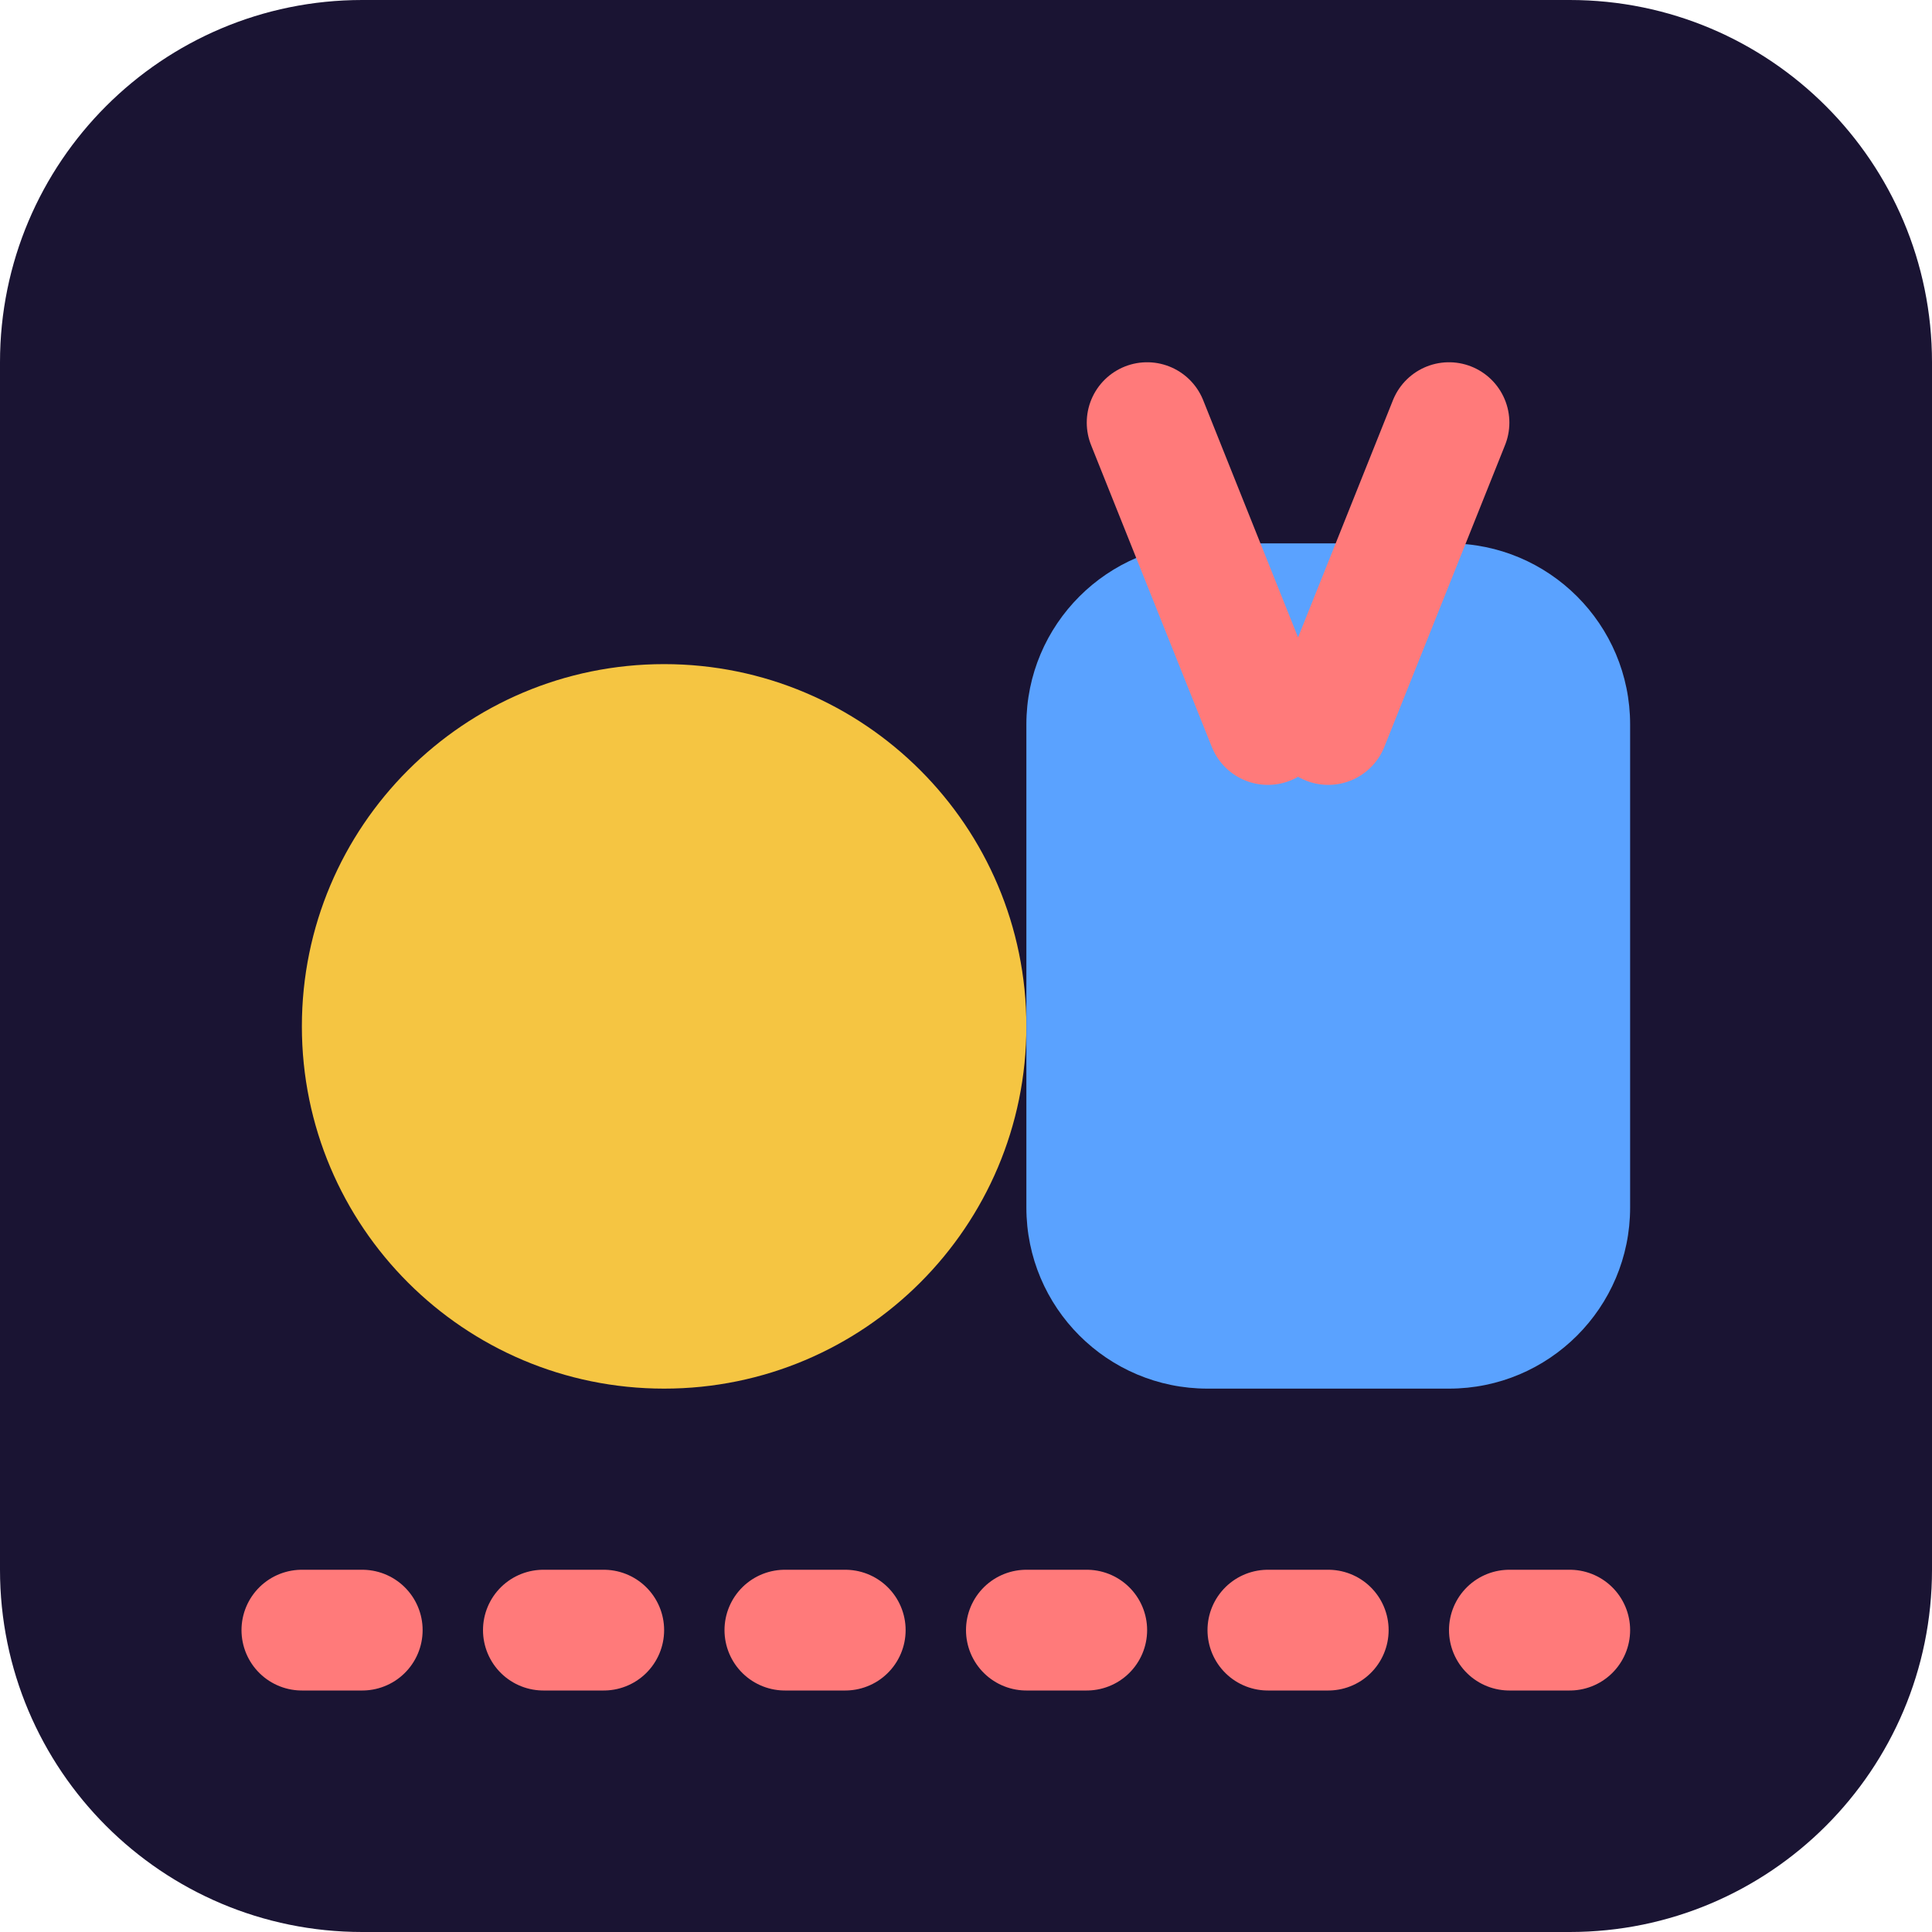
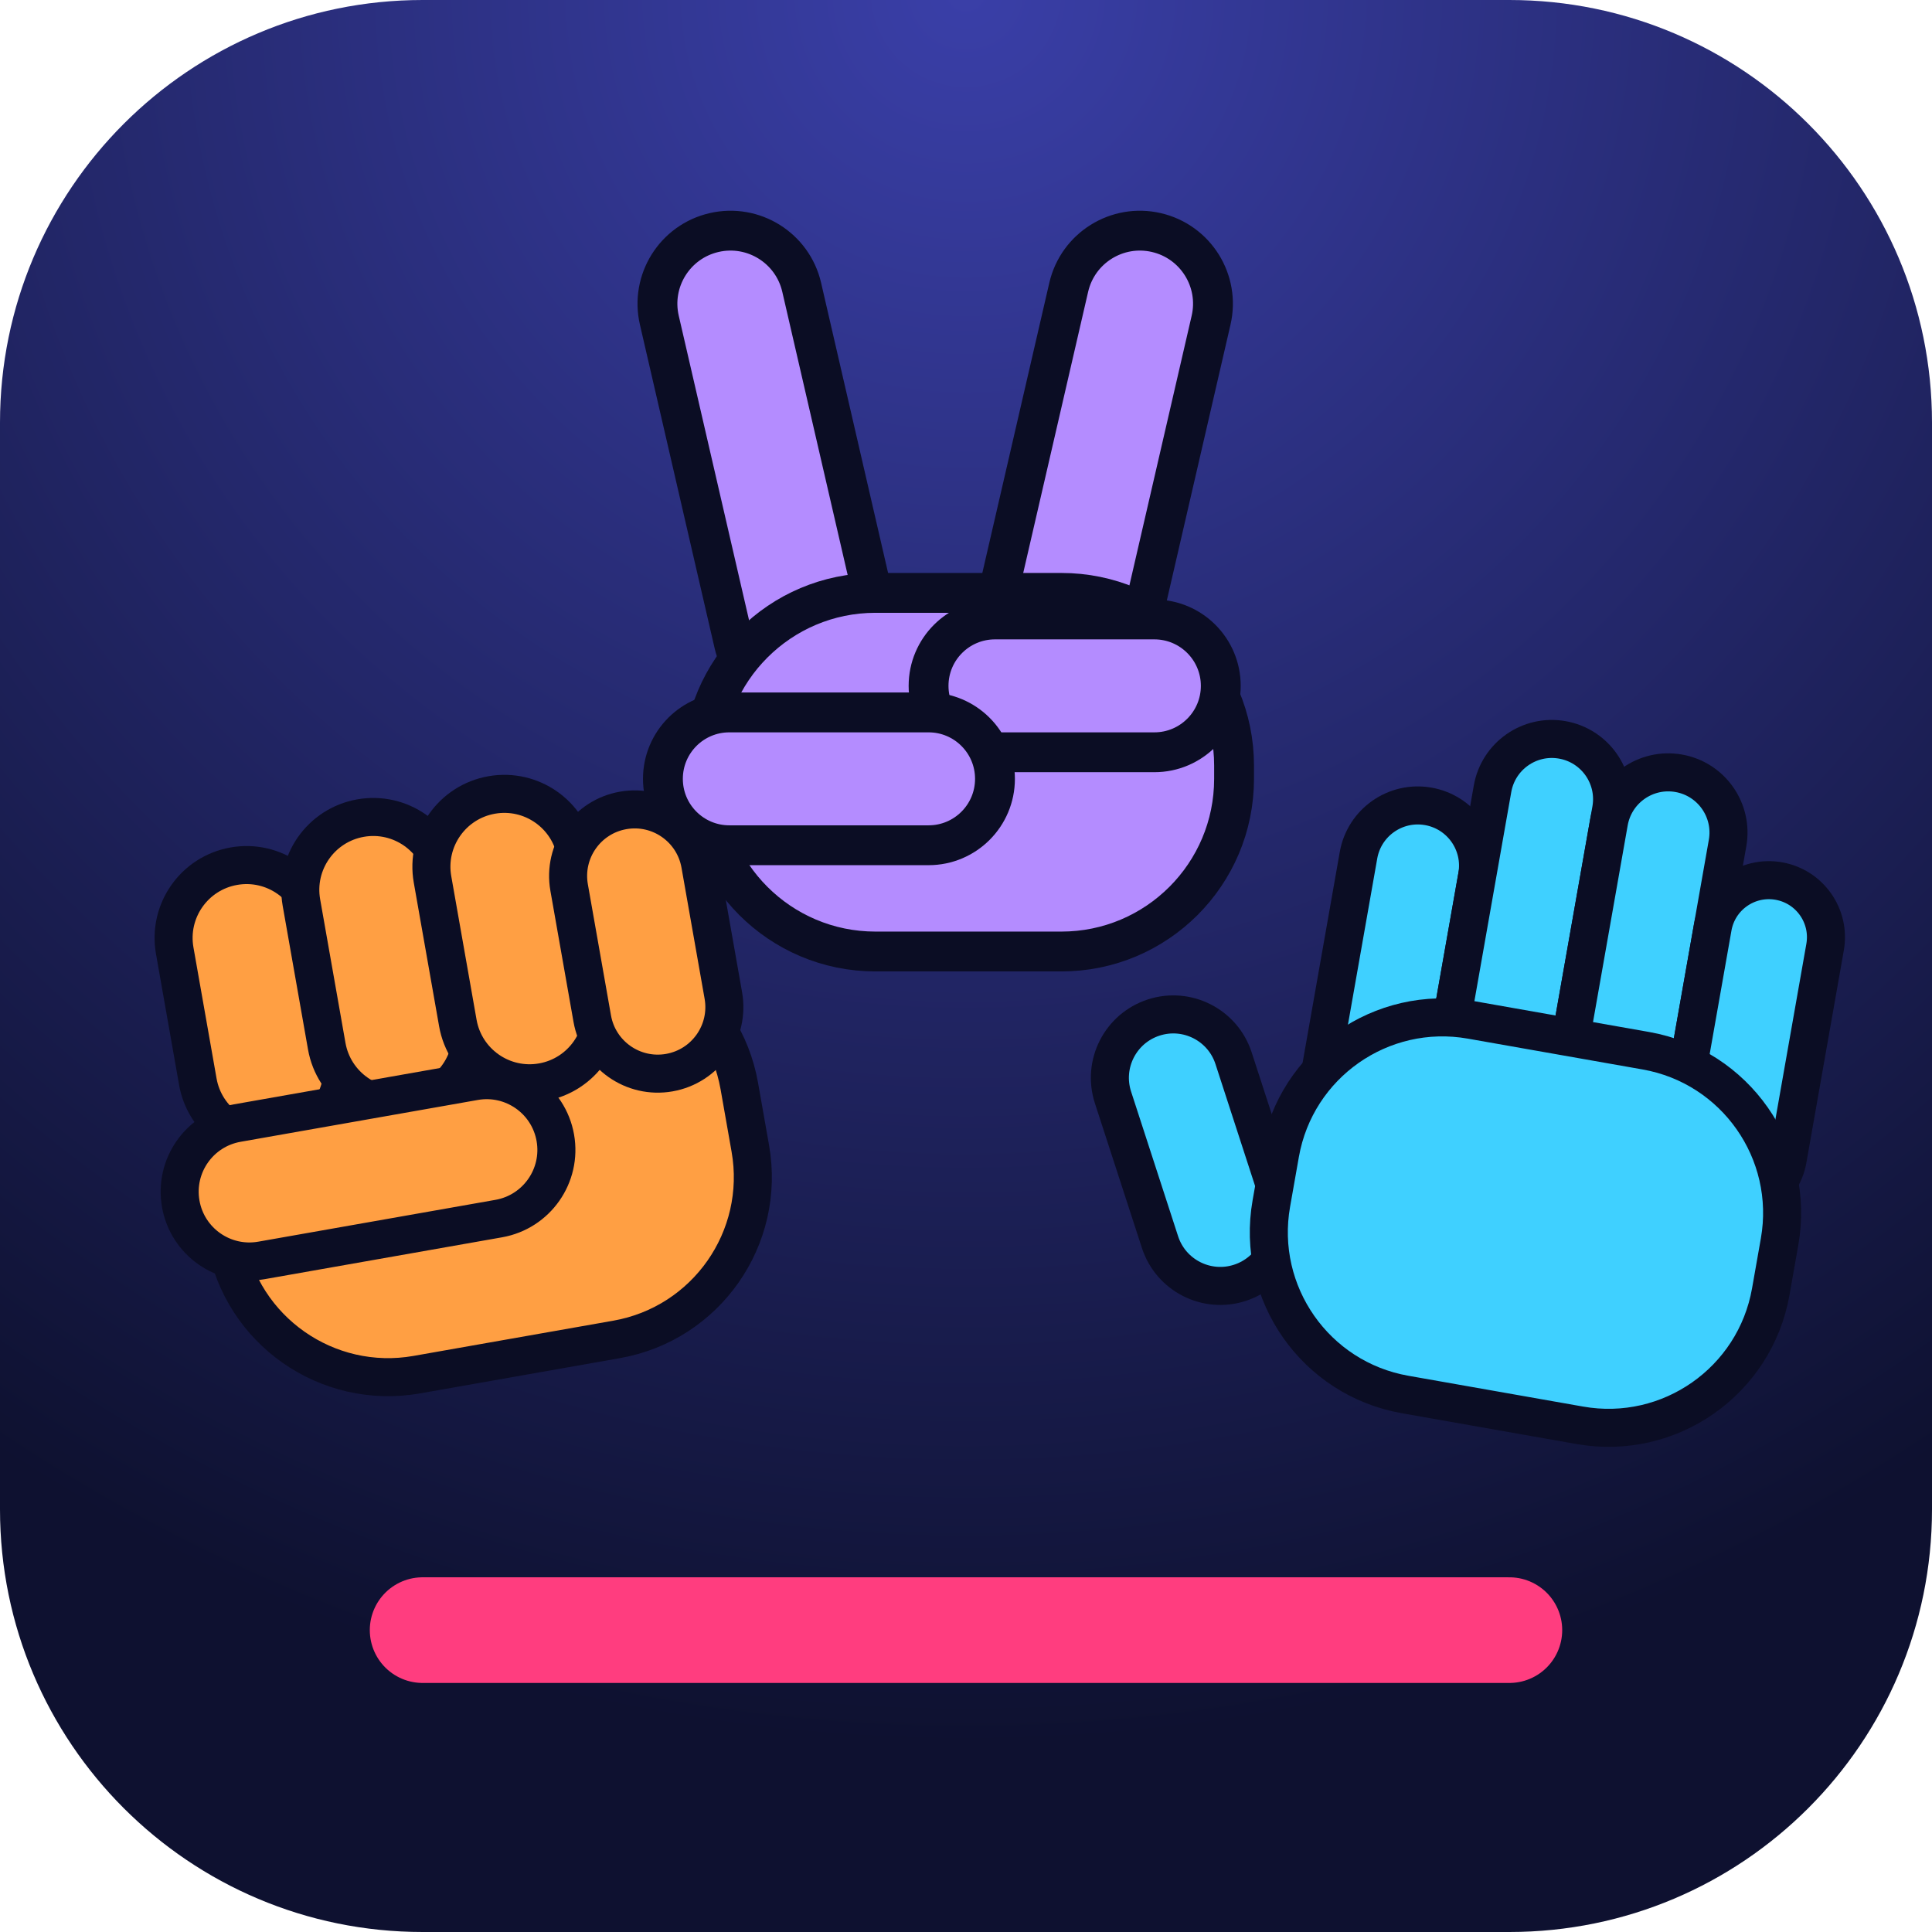
<svg xmlns="http://www.w3.org/2000/svg" viewBox="0 0 64 64" role="img" aria-label="가위바위보 하나빼기">
-   <rect width="64" height="64" rx="12" fill="#1a1433" />
-   <circle cx="22" cy="34" r="12" fill="#f5c542" />
-   <rect x="34" y="18" width="20" height="28" rx="6" fill="#5aa2ff" />
-   <path d="M38 14l4 10M48 14l-4 10" stroke="#ff7a7a" stroke-width="4" stroke-linecap="round" />
-   <path d="M10 54h44" stroke="#ff7a7a" stroke-width="4" stroke-linecap="round" stroke-dasharray="2 6" />
+   <defs>
+     <radialGradient id="g" cx="50%" cy="0%" r="90%">
+       <stop offset="0" stop-color="#3a3fa8" />
+       <stop offset="1" stop-color="#0e1130" />
+     </radialGradient>
+   </defs>
+   <rect width="64" height="64" rx="14" fill="url(#g)" />
+   <g stroke="#0b0d24" stroke-width="3" stroke-linejoin="round">
+     <g transform="translate(2 22) scale(.42) rotate(-10 32 32)" fill="#ff9f43">
+       <rect x="11" y="24" width="42" height="31" rx="13" />
+       <rect x="11" y="13" width="11.5" height="22" rx="5.75" />
+       <rect x="21.5" y="11" width="11.5" height="23" rx="5.75" />
+       <rect x="32" y="11" width="11.5" height="23" rx="5.75" />
+       <rect x="42.5" y="14" width="10.5" height="21" rx="5.25" />
+       <rect x="8" y="33" width="30" height="11" rx="5.5" />
+     </g>
+     <g transform="translate(18 6) scale(.44)" fill="#b48cff">
+       <rect x="15" y="3" width="11" height="36" rx="5.5" transform="rotate(-13 20.5 37)" />
+       <rect x="33" y="3" width="11" height="36" rx="5.5" transform="rotate(13 38.5 37)" />
+       <rect x="12" y="31" width="40" height="27" rx="13" />
+       <rect x="29" y="33" width="22" height="10" rx="5" />
+       <rect x="9" y="40" width="25" height="10" rx="5" />
+     </g>
+     <g transform="translate(35 22) scale(.42) rotate(10 32 32)" fill="#3fd0ff">
+       <rect x="21" y="12" width="9.5" height="28" rx="4.75" />
+       <rect x="30.5" y="5" width="9.5" height="33" rx="4.75" />
+       <rect x="40" y="6" width="9.5" height="32" rx="4.75" />
+       <rect x="49.5" y="13" width="9" height="26" rx="4.5" />
+       <rect x="11" y="29" width="10" height="22" rx="5" transform="rotate(-28 18 48)" />
+       <rect x="19" y="28" width="40" height="30" rx="13" />
+     </g>
+   </g>
+   <path d="M14 54h36" stroke="#ff3d7f" stroke-width="3.5" stroke-linecap="round" />
</svg>
